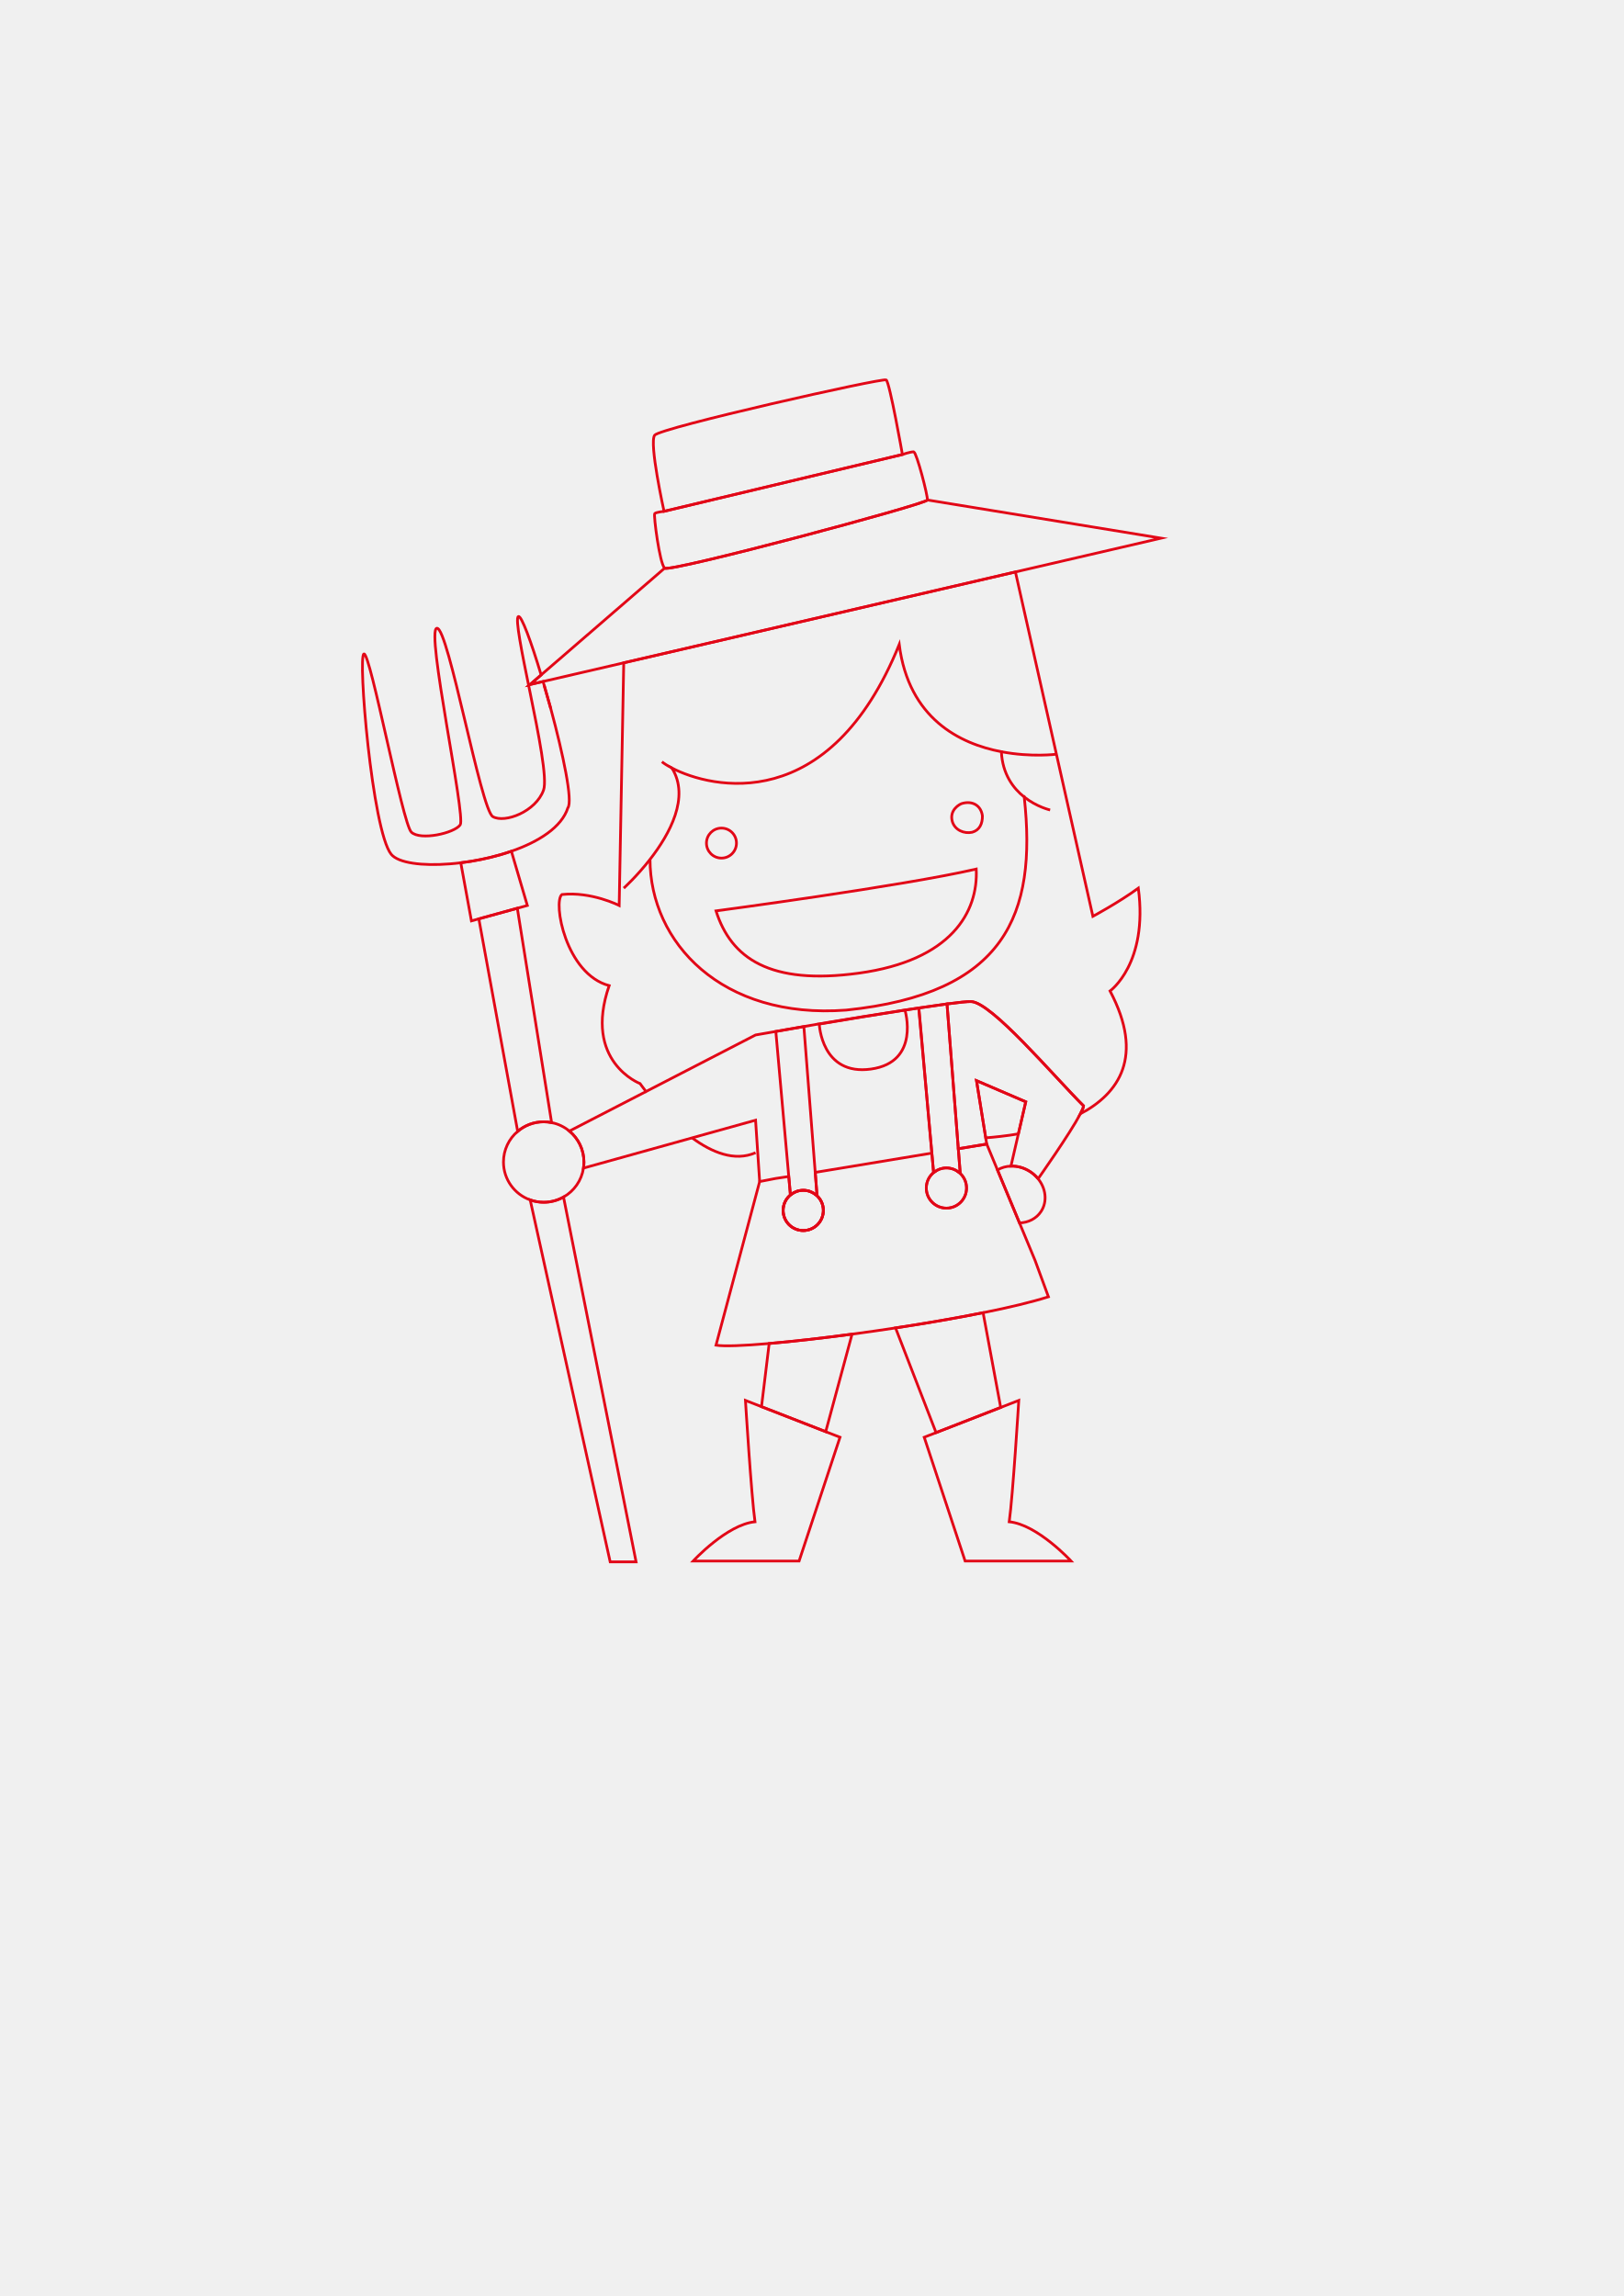
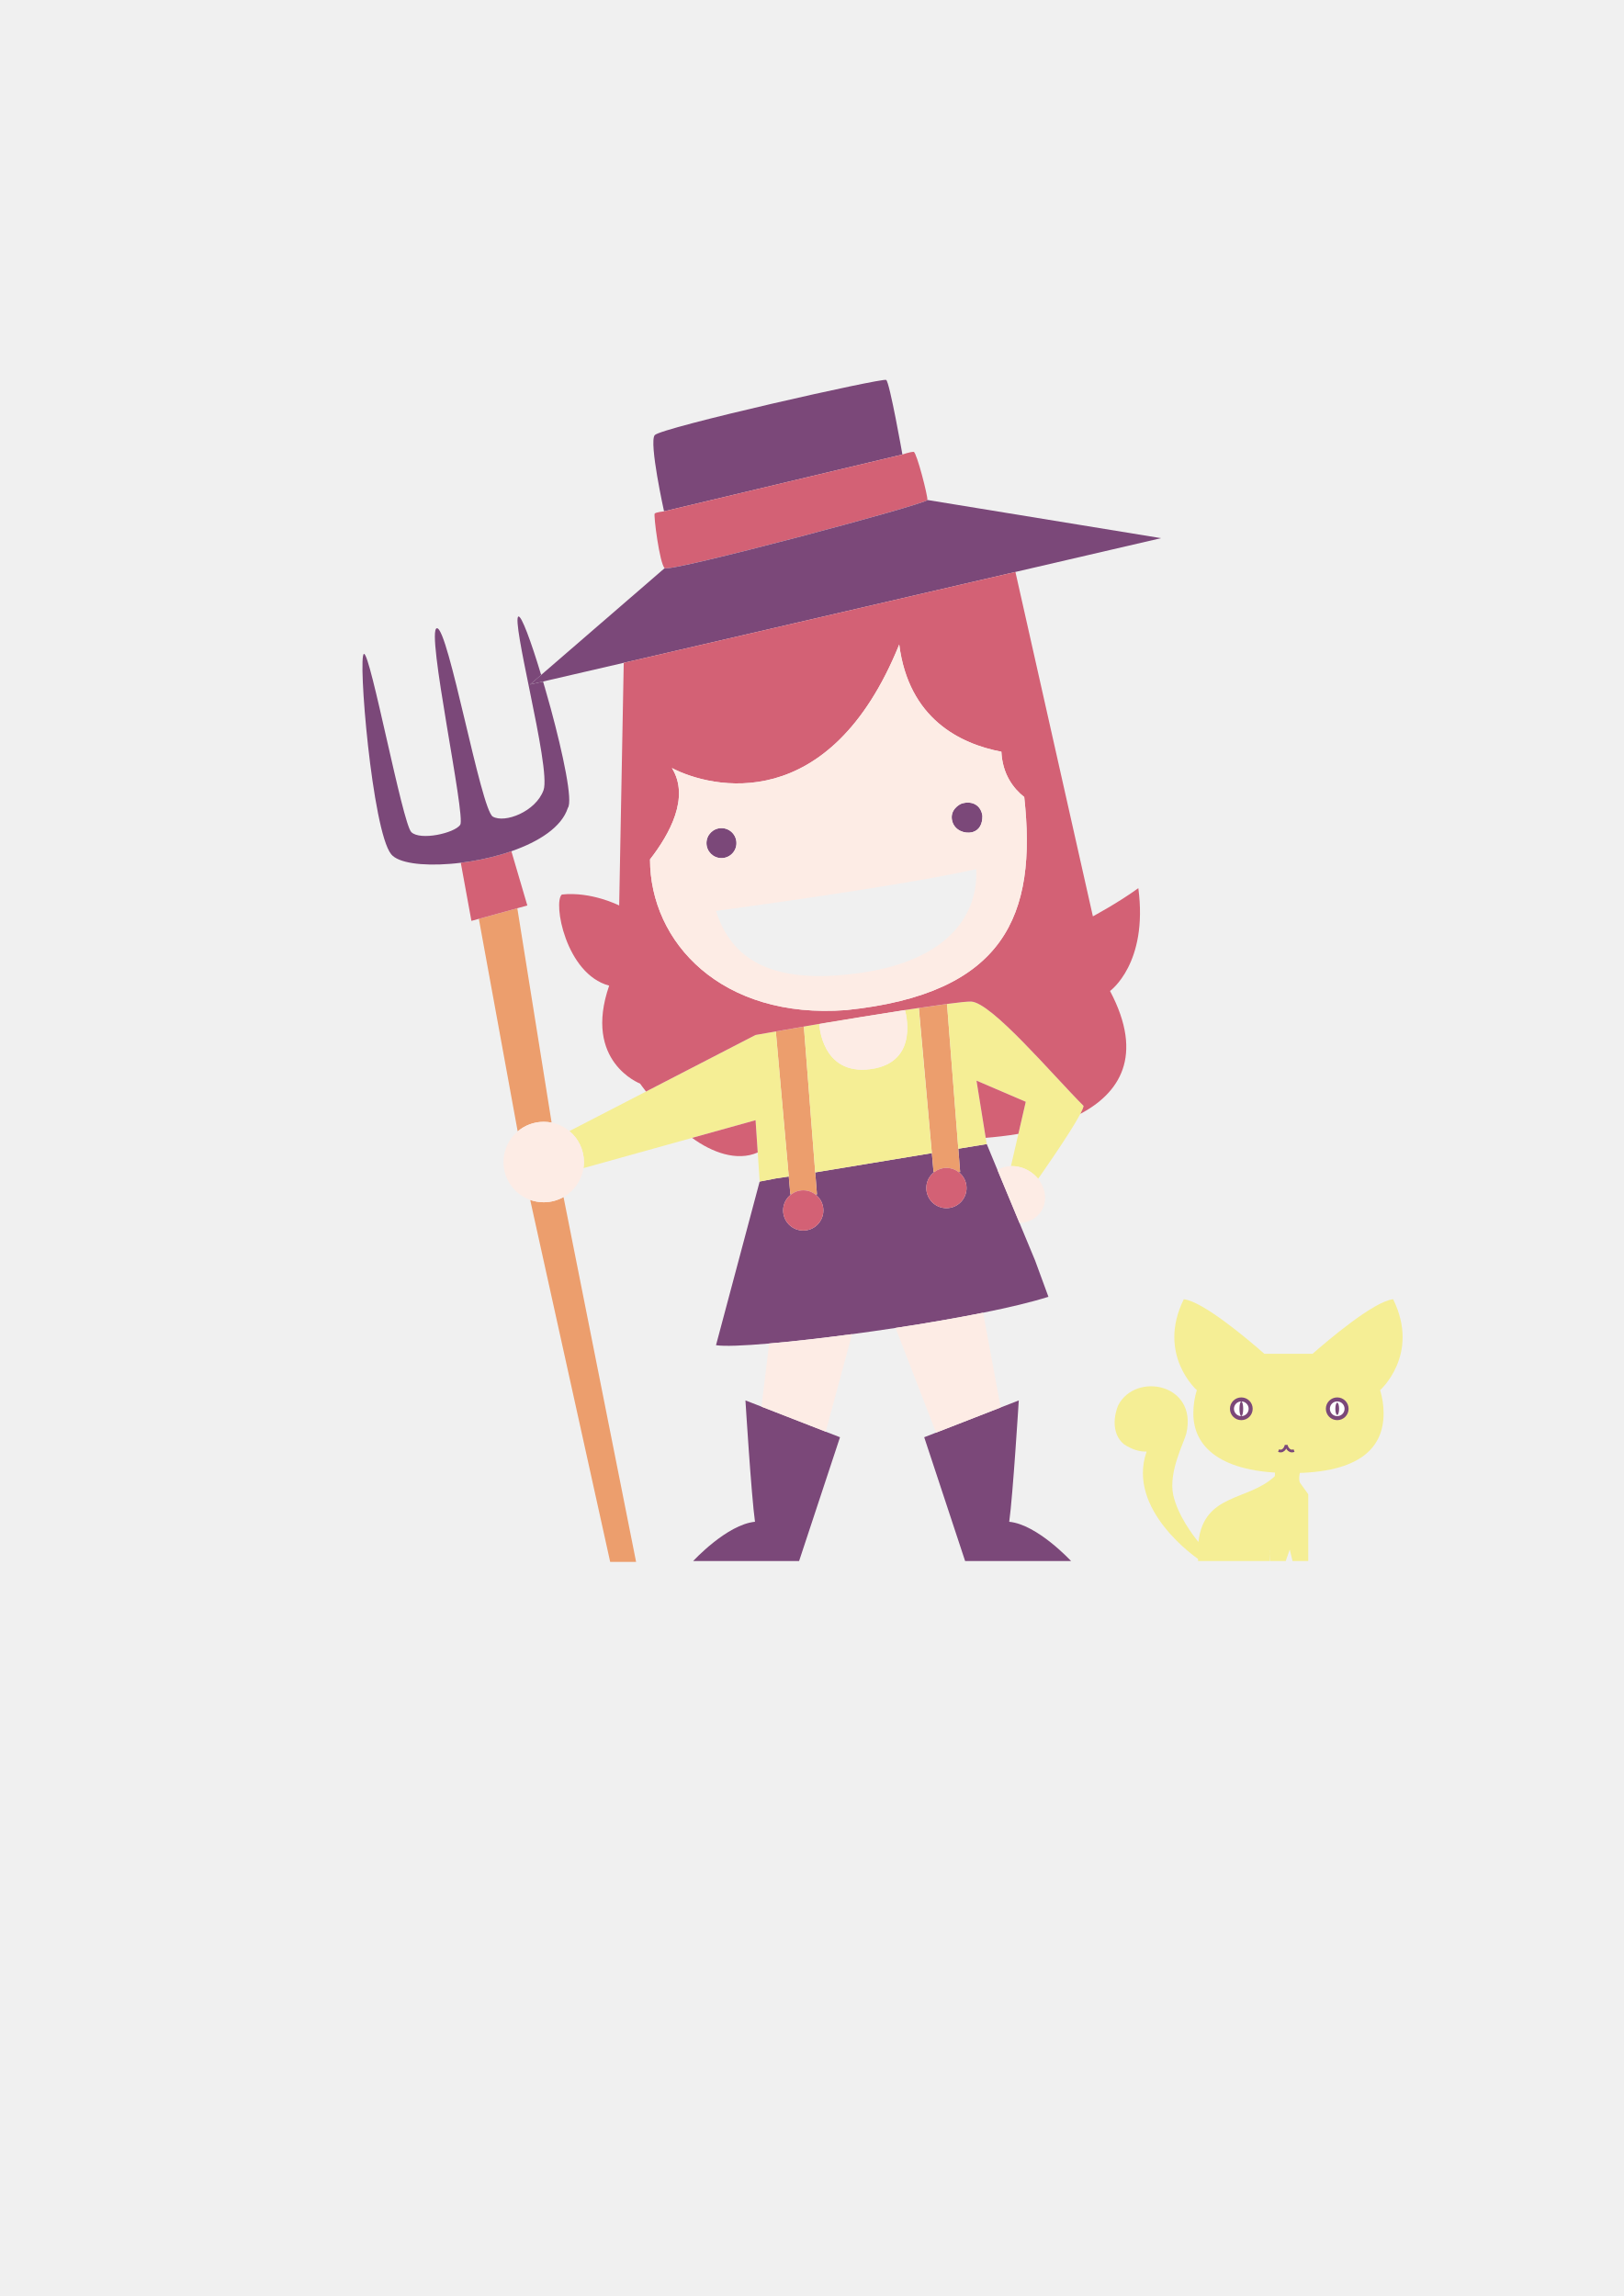
- <svg xmlns="http://www.w3.org/2000/svg" version="1.1" id="Calque_1" x="0px" y="0px" width="595.28px" height="841.89px" viewBox="0 0 595.28 841.89" style="enable-background:new 0 0 595.28 841.89;" xml:space="preserve">
-   <path style="fill:none;stroke:#E20717;stroke-miterlimit:10;" d="M330.84,166.66l-87.39,20.83c0,0-5.58-25.18-3.43-27.92  c2.15-2.74,83.59-21.12,84.87-20.26C326.17,140.17,330.84,166.66,330.84,166.66z" />
-   <path style="fill:none;stroke:#E20717;stroke-miterlimit:10;" d="M340,183.33c-0.17,1.5-94.49,26.66-96.33,25  s-4.13-19.52-3.65-20.02s3.43-0.82,3.43-0.82l87.39-20.83c0,0,2.65-0.95,4.16-0.99C336.12,166.12,340.17,181.83,340,183.33z" />
-   <path style="fill:none;stroke:#E20717;stroke-miterlimit:10;" d="M425.67,197.33l-53.4,12.39l-143.6,33.32l-27.87,6.46l-1.7,0.39  l-3.8,0.88l-0.97,0.23l0.85-0.73l3.21-2.79l1.33-1.15l43.95-38c1.84,1.66,96.16-23.5,96.33-25L425.67,197.33z" />
-   <path style="fill:none;stroke:#E20717;stroke-miterlimit:10;" d="M375.5,292.25c-0.06-0.19-0.11-0.39-0.17-0.58" />
-   <path style="fill:none;stroke:#E20717;stroke-miterlimit:10;" d="M375.5,292.25c4.65,3.68,9.5,4.75,9.5,4.75" />
-   <path style="fill:none;stroke:#E20717;stroke-miterlimit:10;" d="M238.31,315.11c-4.9,6.29-9.64,10.56-9.64,10.56" />
-   <path style="fill:none;stroke:#E20717;stroke-miterlimit:10;" d="M367.12,275.64c11.04,2.11,20.18,0.91,20.18,0.91" />
-   <path style="fill:none;stroke:#E20717;stroke-miterlimit:10;" d="M246.33,281.62c-1.59-0.83-2.83-1.63-3.66-2.29" />
-   <path style="fill:none;stroke:#E20717;stroke-miterlimit:10;" d="M336.82,369.61c-1.62,0.25-3.311,0.5-5.051,0.77  c-10.029,1.56-21.539,3.46-31.409,5.12" />
-   <path style="fill:none;stroke:#E20717;stroke-miterlimit:10;" d="M417.33,325.67C410,331,400.67,336,400.67,336l-13.37-59.45  l-15.03-66.83l-143.6,33.32L227,332.02c0,0-10.17-5.19-21-4.02c-3.33,2.67,1.33,29.16,17.33,33.41  c-9.66,27.92,11.34,35.92,11.34,35.92s0.78,1.12,2.17,2.91L277,379.5c0,0,2.22-0.39,5.92-1.03l1.51-0.26l10.28-1.8l5.29-0.93  c9.97-1.66,21.55-3.55,31.65-5.1c1.779-0.27,3.51-0.53,5.17-0.78v0.01c0.02,0,0.04-0.01,0.06-0.01l0.061-0.01  c3.819-0.58,7.31-1.08,10.25-1.47c4.359-0.58,7.529-0.91,8.81-0.87c7.5,0.25,30,27,41.25,38.25c-0.05,0.59-0.48,1.61-1.17,2.93  c14.07-7.48,23.59-20.98,10.88-45.06C406.96,363.37,421,353.33,417.33,325.67z M310.224,370.379  c-45.724,3.48-71.914-24.879-71.914-55.27c7.18-9.23,14.7-22.78,8.02-33.49c14.45,7.53,57.81,17.76,83.34-45.29  c3.48,27.22,22.26,36.4,37.45,39.31c0.41,8.2,4.32,13.4,8.38,16.61C380.25,335.5,368.5,364.379,310.224,370.379z" />
-   <path style="fill:none;stroke:#E20717;stroke-miterlimit:10;" d="M376.06,404l-2.71,11.76c-3.979,0.71-9.088,1.239-11.968,1.459  L358,396.25L376.06,404z" />
-   <path style="fill:none;stroke:#E20717;stroke-miterlimit:10;" d="M397.25,405.5c-0.05,0.59-0.48,1.61-1.17,2.93  c-0.01,0.01-0.01,0.01-0.01,0.01c-3.74,7.15-15.42,23.71-15.42,23.71L380.39,432c-0.739-0.86-1.609-1.65-2.62-2.32  c-2.239-1.489-4.76-2.17-7.14-2.09l2.72-11.83l2.71-11.76L358,396.25l3.38,20.97l0.37,2.28l-10.42,1.72l-4.14-53.1  c4.359-0.58,7.529-0.91,8.81-0.87C363.5,367.5,386,394.25,397.25,405.5z" />
-   <path style="fill:none;stroke:#E20717;stroke-miterlimit:10;" d="M253.73,417.23c7.25,5.33,15.61,8.8,23.27,5.44" />
-   <path style="fill:none;stroke:#E20717;stroke-miterlimit:10;" d="M236.84,400.24l-28.09,14.5c3.26,2.71,5.33,6.79,5.33,11.35  c0,0.76-0.06,1.5-0.17,2.23l39.82-11.09l23.27-6.48l1.5,22.5" />
-   <line style="fill:none;stroke:#E20717;stroke-miterlimit:10;" x1="336.82" y1="369.61" x2="341.63" y2="422.82" />
-   <path style="fill:none;stroke:#E20717;stroke-miterlimit:10;" d="M300,375.48c-0.05,0-0.1,0.01-0.15,0.02" />
-   <path style="fill:none;stroke:#E20717;stroke-miterlimit:10;" d="M300.36,375.501c0,0,0.761,19.052,18.974,16.499  s12.437-21.621,12.437-21.621" />
-   <path style="fill:none;stroke:#E20717;stroke-miterlimit:10;" d="M354.35,435.62c0,4.08-3.3,7.38-7.369,7.38  c-4.08,0-7.381-3.3-7.381-7.38c0-2.41,1.15-4.54,2.94-5.87c1.24-0.94,2.77-1.5,4.44-1.5c1.67,0,3.21,0.56,4.439,1.5  C353.2,431.09,354.35,433.22,354.35,435.62z" />
-   <path style="fill:none;stroke:#E20717;stroke-miterlimit:10;" d="M352,429.75h-0.58c-1.229-0.94-2.77-1.5-4.439-1.5  c-1.671,0-3.2,0.56-4.44,1.5h-0.29l-0.5-5.63l-0.12-1.3l-4.75-53.22l0.061-0.01c3.819-0.58,7.31-1.08,10.25-1.47l4.14,53.1l0.12,1.5  L352,429.75z" />
-   <path style="fill:none;stroke:#E20717;stroke-miterlimit:10;" d="M301.86,443.83c0,4.08-3.3,7.38-7.37,7.38  c-4.08,0-7.38-3.3-7.38-7.38c0-2.41,1.15-4.54,2.94-5.87c1.24-0.95,2.77-1.5,4.44-1.5c1.67,0,3.21,0.55,4.44,1.5  C300.71,439.29,301.86,441.42,301.86,443.83z" />
-   <path style="fill:none;stroke:#E20717;stroke-miterlimit:10;" d="M299.51,437.96h-0.58c-1.23-0.95-2.77-1.5-4.44-1.5  c-1.67,0-3.2,0.55-4.44,1.5h-0.29l-0.5-5.63l-0.09-0.94l-0.03-0.359l-4.71-52.82l10.28-1.8l4.13,53.02l0.03,0.37l0.01,0.09  l0.08,1.03L299.51,437.96z" />
-   <path style="fill:none;stroke:#E20717;stroke-miterlimit:10;" d="M366.87,516.08l-23.69,9.229l-14.859-38.39  c11.14-1.689,22.25-3.6,32.1-5.58L366.87,516.08z" />
-   <path style="fill:none;stroke:#E20717;stroke-miterlimit:10;" d="M312.38,489.2l-9.66,35.76l-22.8-8.88l-0.74-0.29l2.81-23.16  C290.61,491.89,301.19,490.69,312.38,489.2z" />
-   <path style="fill:none;stroke:#E20717;stroke-miterlimit:10;" d="M392.67,572.4h-38.84l-15-45.4l4.35-1.69l23.69-9.229l6.63-2.58  c0,0-2.17,35.07-3.5,44.5C380.33,559,392.67,572.4,392.67,572.4z" />
-   <path style="fill:none;stroke:#E20717;stroke-miterlimit:10;" d="M307.96,527l-15,45.4h-38.84c0,0,12.34-13.4,22.67-14.4  c-1.33-9.43-3.5-44.5-3.5-44.5l5.89,2.29l0.74,0.29l22.8,8.88l0.891,0.35L307.96,527z" />
-   <path style="fill:none;stroke:#E20717;stroke-miterlimit:10;" d="M384.37,475.5c-6.04,1.93-14.4,3.92-23.95,5.84  c-9.85,1.98-20.96,3.891-32.1,5.58c-5.36,0.82-10.721,1.58-15.94,2.28c-11.189,1.49-21.77,2.689-30.39,3.43  c-9.43,0.82-16.52,1.09-19.49,0.62l16-60l5.89-1.14l4.78-0.721l0.09,0.94l0.5,5.63h0.29c-1.79,1.33-2.94,3.46-2.94,5.87  c0,4.08,3.3,7.38,7.38,7.38c4.07,0,7.37-3.3,7.37-7.38c0-2.41-1.15-4.54-2.93-5.87h0.58l-0.55-7.04l-0.08-1.03l42.75-7.069l0.12,1.3  l0.5,5.63h0.29c-1.79,1.33-2.94,3.46-2.94,5.87c0,4.08,3.301,7.38,7.381,7.38c4.069,0,7.369-3.3,7.369-7.38  c0-2.4-1.149-4.53-2.93-5.87H352l-0.55-7.03l-0.12-1.5l10.42-1.72l0.68,1.63l3.141,7.58l0.12,0.29l8.069,19.41l5.73,13.8  L384.37,475.5z" />
-   <path style="fill:none;stroke:#E20717;stroke-miterlimit:10;" d="M301.86,443.83c0,4.08-3.3,7.38-7.37,7.38  c-4.08,0-7.38-3.3-7.38-7.38c0-2.41,1.15-4.54,2.94-5.87c1.24-0.95,2.77-1.5,4.44-1.5c1.67,0,3.21,0.55,4.44,1.5  C300.71,439.29,301.86,441.42,301.86,443.83z" />
-   <path style="fill:none;stroke:#E20717;stroke-miterlimit:10;" d="M214.08,426.09c0,0.76-0.06,1.5-0.17,2.23  c-0.69,4.55-3.45,8.42-7.31,10.609c-2.15,1.21-4.63,1.91-7.27,1.91c-1.74,0-3.4-0.3-4.95-0.85c-5.71-2.04-9.8-7.49-9.8-13.9  c0-4.5,2.02-8.54,5.21-11.24c2.57-2.19,5.9-3.51,9.54-3.51c0.99,0,1.96,0.1,2.9,0.29c2.45,0.48,4.68,1.58,6.52,3.11  C212.01,417.45,214.08,421.53,214.08,426.09z" />
-   <path style="fill:none;stroke:#E20717;stroke-miterlimit:10;" d="M202.23,411.63c-0.94-0.19-1.91-0.29-2.9-0.29  c-3.64,0-6.97,1.32-9.54,3.51l-14.24-77.93l14.11-3.89L202.23,411.63z" />
-   <path style="fill:none;stroke:#E20717;stroke-miterlimit:10;" d="M233.2,572.7h-9.5l-29.32-132.71c1.55,0.55,3.21,0.85,4.95,0.85  c2.64,0,5.12-0.7,7.27-1.91L233.2,572.7z" />
-   <path style="fill:none;stroke:#E20717;stroke-miterlimit:10;" d="M193.33,332.02l-3.67,1.01l-14.11,3.89l-2.72,0.75l-3.9-21.31  c4.85-0.59,9.91-1.61,14.73-3.01c1.29-0.38,2.57-0.78,3.82-1.22L193.33,332.02z" />
-   <g>
-     <path style="fill:none;stroke:#E20717;stroke-miterlimit:10;" d="M201.93,259.86l-2.32-8.17l0.03-0.01   C200.42,254.35,201.19,257.1,201.93,259.86z" />
-     <path style="fill:none;stroke:#E20717;stroke-miterlimit:10;" d="M208.18,296.24c-2.26,7.07-10.64,12.4-20.7,15.89   c-1.25,0.44-2.53,0.84-3.82,1.22c-4.82,1.4-9.88,2.42-14.73,3.01c-1.33,0.17-2.65,0.3-3.94,0.4c-10.26,0.82-18.98-0.32-21.57-3.52   c-6.99-8.62-12.34-73.07-9.98-73.47c2.35-0.4,14.11,62.13,17.35,65.34c3.24,3.21,15.8,0.42,17.93-2.66   c2.13-3.09-12.73-71.76-8.54-72.09c4.19-0.32,16.1,66.56,20.5,69.08c4.4,2.51,15.76-1.83,18.59-9.72c1.46-4.06-1.8-20.48-4.9-35.62   c-0.09-0.46-0.19-0.92-0.28-1.38c-2.68-13.09-5.32-26.1-4.04-26.65c1.11-0.47,4.65,9.14,8.34,21.41l-3.21,2.79l-0.85,0.73   l0.97-0.23l3.8-0.88l0.51,1.8l2.32,8.17C206.46,276.6,210.08,293.78,208.18,296.24z" />
+ <svg xmlns="http://www.w3.org/2000/svg" version="1.1" x="0px" y="0px" width="595.28px" height="841.89px" viewBox="0 0 595.28 841.89" style="enable-background:new 0 0 595.28 841.89;" xml:space="preserve">
+   <g id="Calque_2" style="display:none;">
+     <path style="display:inline;fill:none;stroke:#E20613;stroke-miterlimit:10;" d="M330.84,166.66l-87.39,20.83   c0,0-5.58-25.18-3.43-27.92c2.15-2.74,83.59-21.12,84.87-20.26C326.17,140.17,330.84,166.66,330.84,166.66z" />
+     <path style="display:inline;fill:none;stroke:#E20613;stroke-miterlimit:10;" d="M340,183.33c-0.17,1.5-94.49,26.66-96.33,25   s-4.13-19.52-3.65-20.02s3.43-0.82,3.43-0.82l87.39-20.83c0,0,2.65-0.95,4.16-0.99C336.12,166.12,340.17,181.83,340,183.33z" />
+     <path style="display:inline;fill:none;stroke:#E20613;stroke-miterlimit:10;" d="M425.67,197.33l-53.4,12.39l-143.6,33.32   l-27.87,6.46l-1.7,0.39l-3.8,0.88l-0.97,0.23l0.85-0.73l3.21-2.79l1.33-1.15l43.95-38c1.84,1.66,96.16-23.5,96.33-25L425.67,197.33   z" />
+     <path style="display:inline;fill:none;stroke:#E20613;stroke-miterlimit:10;" d="M375.5,292.25c-0.06-0.19-0.11-0.39-0.17-0.58" />
+     <path style="display:inline;fill:none;stroke:#E20613;stroke-miterlimit:10;" d="M375.5,292.25c4.65,3.68,9.5,4.75,9.5,4.75" />
+     <path style="display:inline;fill:none;stroke:#E20613;stroke-miterlimit:10;" d="M238.31,315.11c-4.9,6.29-9.64,10.56-9.64,10.56" />
+     <path style="display:inline;fill:none;stroke:#E20613;stroke-miterlimit:10;" d="M367.12,275.64c11.04,2.11,20.18,0.91,20.18,0.91" />
+     <path style="display:inline;fill:none;stroke:#E20613;stroke-miterlimit:10;" d="M246.33,281.62c-1.59-0.83-2.83-1.63-3.66-2.29" />
+     <path style="display:inline;fill:none;stroke:#E20613;stroke-miterlimit:10;" d="M336.82,369.61c-1.62,0.25-3.311,0.5-5.051,0.77   c-10.029,1.56-21.539,3.46-31.409,5.12" />
+     <path style="display:inline;fill:none;stroke:#E20613;stroke-miterlimit:10;" d="M417.33,325.67C410,331,400.67,336,400.67,336   l-13.37-59.45l-15.03-66.83l-143.6,33.32L227,332.02c0,0-10.17-5.19-21-4.02c-3.33,2.67,1.33,29.16,17.33,33.41   c-9.66,27.92,11.34,35.92,11.34,35.92s0.78,1.12,2.17,2.91L277,379.5c0,0,2.22-0.39,5.92-1.03l1.51-0.26l10.28-1.8l5.29-0.93   c9.97-1.66,21.55-3.55,31.65-5.1c1.779-0.27,3.51-0.53,5.17-0.78v0.01c0.02,0,0.04-0.01,0.06-0.01l0.061-0.01   c3.819-0.58,7.31-1.08,10.25-1.47c4.359-0.58,7.529-0.91,8.81-0.87c7.5,0.25,30,27,41.25,38.25c-0.05,0.59-0.48,1.61-1.17,2.93   c14.07-7.48,23.59-20.98,10.88-45.06C406.96,363.37,421,353.33,417.33,325.67z M310.224,370.379   c-45.724,3.48-71.914-24.879-71.914-55.27c7.18-9.23,14.7-22.78,8.02-33.49c14.45,7.53,57.81,17.76,83.34-45.29   c3.48,27.22,22.26,36.4,37.45,39.31c0.41,8.2,4.32,13.4,8.38,16.61C380.25,335.5,368.5,364.379,310.224,370.379z" />
+     <path style="display:inline;fill:none;stroke:#E20613;stroke-miterlimit:10;" d="M376.06,404l-2.71,11.76   c-3.979,0.71-9.088,1.239-11.968,1.459L358,396.25L376.06,404z" />
+     <path style="display:inline;fill:none;stroke:#E20613;stroke-miterlimit:10;" d="M397.25,405.5c-0.05,0.59-0.48,1.61-1.17,2.93   c-0.01,0.01-0.01,0.01-0.01,0.01c-3.74,7.15-15.42,23.71-15.42,23.71L380.39,432c-0.739-0.86-1.609-1.65-2.62-2.32   c-2.239-1.489-4.76-2.17-7.14-2.09l2.72-11.83l2.71-11.76L358,396.25l3.38,20.97l0.37,2.28l-10.42,1.72l-4.14-53.1   c4.359-0.58,7.529-0.91,8.81-0.87C363.5,367.5,386,394.25,397.25,405.5z" />
+     <path style="display:inline;fill:none;stroke:#E20613;stroke-miterlimit:10;" d="M253.73,417.23c7.25,5.33,15.61,8.8,23.27,5.44" />
+     <path style="display:inline;fill:none;stroke:#E20613;stroke-miterlimit:10;" d="M236.84,400.24l-28.09,14.5   c3.26,2.71,5.33,6.79,5.33,11.35c0,0.76-0.06,1.5-0.17,2.23l39.82-11.09l23.27-6.48l1.5,22.5" />
+     <line style="display:inline;fill:none;stroke:#E20613;stroke-miterlimit:10;" x1="336.82" y1="369.61" x2="341.63" y2="422.82" />
+     <path style="display:inline;fill:none;stroke:#E20613;stroke-miterlimit:10;" d="M300,375.48c-0.05,0-0.1,0.01-0.15,0.02" />
+     <path style="display:inline;fill:none;stroke:#E20613;stroke-miterlimit:10;" d="M300.36,375.501c0,0,0.761,19.052,18.974,16.499   s12.437-21.621,12.437-21.621" />
+     <path style="display:inline;fill:none;stroke:#E20613;stroke-miterlimit:10;" d="M354.35,435.62c0,4.08-3.3,7.38-7.369,7.38   c-4.08,0-7.381-3.3-7.381-7.38c0-2.41,1.15-4.54,2.94-5.87c1.24-0.94,2.77-1.5,4.44-1.5c1.67,0,3.21,0.56,4.439,1.5   C353.2,431.09,354.35,433.22,354.35,435.62z" />
+     <path style="display:inline;fill:none;stroke:#E20613;stroke-miterlimit:10;" d="M352,429.75h-0.58c-1.229-0.94-2.77-1.5-4.439-1.5   c-1.671,0-3.2,0.56-4.44,1.5h-0.29l-0.5-5.63l-0.12-1.3l-4.75-53.22l0.061-0.01c3.819-0.58,7.31-1.08,10.25-1.47l4.14,53.1   l0.12,1.5L352,429.75z" />
+     <path style="display:inline;fill:none;stroke:#E20613;stroke-miterlimit:10;" d="M301.86,443.83c0,4.08-3.3,7.38-7.37,7.38   c-4.08,0-7.38-3.3-7.38-7.38c0-2.41,1.15-4.54,2.94-5.87c1.24-0.95,2.77-1.5,4.44-1.5c1.67,0,3.21,0.55,4.44,1.5   C300.71,439.29,301.86,441.42,301.86,443.83z" />
+     <path style="display:inline;fill:none;stroke:#E20613;stroke-miterlimit:10;" d="M299.51,437.96h-0.58   c-1.23-0.95-2.77-1.5-4.44-1.5c-1.67,0-3.2,0.55-4.44,1.5h-0.29l-0.5-5.63l-0.09-0.94l-0.03-0.359l-4.71-52.82l10.28-1.8   l4.13,53.02l0.03,0.37l0.01,0.09l0.08,1.03L299.51,437.96z" />
+     <path style="display:inline;fill:none;stroke:#E20613;stroke-miterlimit:10;" d="M366.87,516.08l-23.69,9.229l-14.859-38.39   c11.14-1.689,22.25-3.6,32.1-5.58L366.87,516.08z" />
+     <path style="display:inline;fill:none;stroke:#E20613;stroke-miterlimit:10;" d="M312.38,489.2l-9.66,35.76l-22.8-8.88l-0.74-0.29   l2.81-23.16C290.61,491.89,301.19,490.69,312.38,489.2z" />
+     <path style="display:inline;fill:none;stroke:#E20613;stroke-miterlimit:10;" d="M392.67,572.4h-38.84l-15-45.4l4.35-1.69   l23.69-9.229l6.63-2.58c0,0-2.17,35.07-3.5,44.5C380.33,559,392.67,572.4,392.67,572.4z" />
+     <path style="display:inline;fill:none;stroke:#E20613;stroke-miterlimit:10;" d="M307.96,527l-15,45.4h-38.84   c0,0,12.34-13.4,22.67-14.4c-1.33-9.43-3.5-44.5-3.5-44.5l5.89,2.29l0.74,0.29l22.8,8.88l0.891,0.35L307.96,527z" />
+     <path style="display:inline;fill:none;stroke:#E20613;stroke-miterlimit:10;" d="M384.37,475.5c-6.04,1.93-14.4,3.92-23.95,5.84   c-9.85,1.98-20.96,3.891-32.1,5.58c-5.36,0.82-10.721,1.58-15.94,2.28c-11.189,1.49-21.77,2.689-30.39,3.43   c-9.43,0.82-16.52,1.09-19.49,0.62l16-60l5.89-1.14l4.78-0.721l0.09,0.94l0.5,5.63h0.29c-1.79,1.33-2.94,3.46-2.94,5.87   c0,4.08,3.3,7.38,7.38,7.38c4.07,0,7.37-3.3,7.37-7.38c0-2.41-1.15-4.54-2.93-5.87h0.58l-0.55-7.04l-0.08-1.03l42.75-7.069   l0.12,1.3l0.5,5.63h0.29c-1.79,1.33-2.94,3.46-2.94,5.87c0,4.08,3.301,7.38,7.381,7.38c4.069,0,7.369-3.3,7.369-7.38   c0-2.4-1.149-4.53-2.93-5.87H352l-0.55-7.03l-0.12-1.5l10.42-1.72l0.68,1.63l3.141,7.58l0.12,0.29l8.069,19.41l5.73,13.8   L384.37,475.5z" />
+     <path style="display:inline;fill:none;stroke:#E20613;stroke-miterlimit:10;" d="M301.86,443.83c0,4.08-3.3,7.38-7.37,7.38   c-4.08,0-7.38-3.3-7.38-7.38c0-2.41,1.15-4.54,2.94-5.87c1.24-0.95,2.77-1.5,4.44-1.5c1.67,0,3.21,0.55,4.44,1.5   C300.71,439.29,301.86,441.42,301.86,443.83z" />
+     <path style="display:inline;fill:none;stroke:#E20613;stroke-miterlimit:10;" d="M214.08,426.09c0,0.76-0.06,1.5-0.17,2.23   c-0.69,4.55-3.45,8.42-7.31,10.609c-2.15,1.21-4.63,1.91-7.27,1.91c-1.74,0-3.4-0.3-4.95-0.85c-5.71-2.04-9.8-7.49-9.8-13.9   c0-4.5,2.02-8.54,5.21-11.24c2.57-2.19,5.9-3.51,9.54-3.51c0.99,0,1.96,0.1,2.9,0.29c2.45,0.48,4.68,1.58,6.52,3.11   C212.01,417.45,214.08,421.53,214.08,426.09z" />
+     <path style="display:inline;fill:none;stroke:#E20613;stroke-miterlimit:10;" d="M202.23,411.63c-0.94-0.19-1.91-0.29-2.9-0.29   c-3.64,0-6.97,1.32-9.54,3.51l-14.24-77.93l14.11-3.89L202.23,411.63z" />
+     <path style="display:inline;fill:none;stroke:#E20613;stroke-miterlimit:10;" d="M233.2,572.7h-9.5l-29.32-132.71   c1.55,0.55,3.21,0.85,4.95,0.85c2.64,0,5.12-0.7,7.27-1.91L233.2,572.7z" />
+     <path style="display:inline;fill:none;stroke:#E20613;stroke-miterlimit:10;" d="M193.33,332.02l-3.67,1.01l-14.11,3.89l-2.72,0.75   l-3.9-21.31c4.85-0.59,9.91-1.61,14.73-3.01c1.29-0.38,2.57-0.78,3.82-1.22L193.33,332.02z" />
+     <g style="display:inline;">
+       <path style="fill:none;stroke:#E20613;stroke-miterlimit:10;" d="M201.93,259.86l-2.32-8.17l0.03-0.01    C200.42,254.35,201.19,257.1,201.93,259.86z" />
+       <path style="fill:none;stroke:#E20613;stroke-miterlimit:10;" d="M208.18,296.24c-2.26,7.07-10.64,12.4-20.7,15.89    c-1.25,0.44-2.53,0.84-3.82,1.22c-4.82,1.4-9.88,2.42-14.73,3.01c-1.33,0.17-2.65,0.3-3.94,0.4c-10.26,0.82-18.98-0.32-21.57-3.52    c-6.99-8.62-12.34-73.07-9.98-73.47c2.35-0.4,14.11,62.13,17.35,65.34c3.24,3.21,15.8,0.42,17.93-2.66    c2.13-3.09-12.73-71.76-8.54-72.09c4.19-0.32,16.1,66.56,20.5,69.08c4.4,2.51,15.76-1.83,18.59-9.72    c1.46-4.06-1.8-20.48-4.9-35.62c-0.09-0.46-0.19-0.92-0.28-1.38c-2.68-13.09-5.32-26.1-4.04-26.65c1.11-0.47,4.65,9.14,8.34,21.41    l-3.21,2.79l-0.85,0.73l0.97-0.23l3.8-0.88l0.51,1.8l2.32,8.17C206.46,276.6,210.08,293.78,208.18,296.24z" />
+     </g>
+     <circle style="display:inline;fill:none;stroke:#E20613;stroke-miterlimit:10;" cx="264.5" cy="309.146" r="5.5" />
+     <path style="display:inline;fill:none;stroke:#E20613;stroke-miterlimit:10;" d="M262.5,334c0,0,67.833-9,95.406-15.333   c0.761,15.667-9.055,33.5-43.072,38.167C282.187,361.312,268,351.312,262.5,334z" />
+     <path style="display:inline;fill:none;stroke:#E20613;stroke-miterlimit:10;" d="M381.63,444.28c-1.75,2.62-4.7,4.05-7.87,4.13   L365.69,429c1.46-0.88,3.159-1.36,4.939-1.41c2.38-0.08,4.9,0.601,7.14,2.09c1.011,0.67,1.881,1.46,2.62,2.32   C383.46,435.6,384.11,440.57,381.63,444.28z" />
+     <path style="display:inline;fill:none;stroke:#E20613;stroke-miterlimit:10;" d="M352.667,294.625c3.833-1.125,7,0.709,7.5,4.542   c0.036,2.789-0.959,5.208-3.75,6c-2.874,0.625-6.333-0.708-7.291-3.958C347.96,296.979,351.81,294.872,352.667,294.625z" />
  </g>
-   <circle style="fill:none;stroke:#E20717;stroke-miterlimit:10;" cx="264.5" cy="309.146" r="5.5" />
-   <path style="fill:none;stroke:#E20717;stroke-miterlimit:10;" d="M262.5,334c0,0,67.833-9,95.406-15.333  c0.761,15.667-9.055,33.5-43.072,38.167C282.187,361.312,268,351.312,262.5,334z" />
-   <path style="fill:none;stroke:#E20717;stroke-miterlimit:10;" d="M381.63,444.28c-1.75,2.62-4.7,4.05-7.87,4.13L365.69,429  c1.46-0.88,3.159-1.36,4.939-1.41c2.38-0.08,4.9,0.601,7.14,2.09c1.011,0.67,1.881,1.46,2.62,2.32  C383.46,435.6,384.11,440.57,381.63,444.28z" />
-   <path style="fill:none;stroke:#E20717;stroke-miterlimit:10;" d="M352.667,294.625c3.833-1.125,7,0.709,7.5,4.542  c0.036,2.789-0.959,5.208-3.75,6c-2.874,0.625-6.333-0.708-7.291-3.958C347.96,296.979,351.81,294.872,352.667,294.625z" />
+   <g id="tracé" style="display:none;">
+     <path style="display:inline;fill:none;stroke:#E20613;stroke-miterlimit:10;" d="M375.5,292.25c4.65,3.68,9.5,4.75,9.5,4.75" />
+     <path style="display:inline;fill:none;stroke:#E20613;stroke-miterlimit:10;" d="M238.31,315.11c-4.9,6.29-9.64,10.56-9.64,10.56" />
+     <path style="display:inline;fill:none;stroke:#E20613;stroke-miterlimit:10;" d="M367.12,275.64c11.04,2.11,20.18,0.91,20.18,0.91" />
+     <path style="display:inline;fill:none;stroke:#E20613;stroke-miterlimit:10;" d="M246.33,281.62c-1.59-0.83-2.83-1.63-3.66-2.29" />
+     <path style="display:inline;fill:none;stroke:#E20613;stroke-miterlimit:10;" d="M336.82,369.61c-1.62,0.25-3.311,0.5-5.051,0.77" />
+     <path style="display:inline;fill:none;stroke:#E20613;stroke-miterlimit:10;" d="M300,375.48c-0.05,0-0.1,0.01-0.15,0.02" />
+   </g>
+   <g id="formes">
+     <path style="fill:#7B4879;" d="M384.37,475.5c-6.04,1.93-14.4,3.92-23.95,5.84c-9.85,1.98-20.96,3.891-32.1,5.58   c-5.36,0.82-10.721,1.58-15.94,2.28c-11.189,1.49-21.77,2.689-30.39,3.43c-9.43,0.82-16.52,1.09-19.49,0.62l16-60l5.89-1.14   l4.78-0.721l0.09,0.94l0.5,5.63h0.29c-1.79,1.33-2.94,3.46-2.94,5.87c0,4.08,3.3,7.38,7.38,7.38c4.07,0,7.37-3.3,7.37-7.38   c0-2.41-1.15-4.54-2.93-5.87h0.58l-0.55-7.04l-0.08-1.03l42.75-7.069l0.12,1.3l0.5,5.63h0.29c-1.79,1.33-2.94,3.46-2.94,5.87   c0,4.08,3.301,7.38,7.381,7.38c4.069,0,7.369-3.3,7.369-7.38c0-2.4-1.149-4.53-2.93-5.87H352l-0.55-7.03l-0.12-1.5l10.42-1.72   l0.68,1.63l3.141,7.58l0.12,0.29l8.069,19.41l5.73,13.8L384.37,475.5z" />
+     <g>
+       <path style="fill:#7B4879;" d="M392.67,572.4h-38.84l-15-45.4l4.35-1.69l23.69-9.229l6.63-2.58c0,0-2.17,35.07-3.5,44.5    C380.33,559,392.67,572.4,392.67,572.4z" />
+       <path style="fill:#7B4879;" d="M307.96,527l-15,45.4h-38.84c0,0,12.34-13.4,22.67-14.4c-1.33-9.43-3.5-44.5-3.5-44.5l5.89,2.29    l0.74,0.29l22.8,8.88l0.891,0.35L307.96,527z" />
+     </g>
+     <g>
+       <path style="fill:#EC9E6D;" d="M352,429.75h-0.58c-1.229-0.94-2.77-1.5-4.439-1.5c-1.671,0-3.2,0.56-4.44,1.5h-0.29l-0.5-5.63    l-0.12-1.3l-4.75-53.22l0.061-0.01c3.819-0.58,7.31-1.08,10.25-1.47l4.14,53.1l0.12,1.5L352,429.75z" />
+       <path style="fill:#EC9E6D;" d="M299.51,437.96h-0.58c-1.23-0.95-2.77-1.5-4.44-1.5c-1.67,0-3.2,0.55-4.44,1.5h-0.29l-0.5-5.63    l-0.09-0.94l-0.03-0.359l-4.71-52.82l10.28-1.8l4.13,53.02l0.03,0.37l0.01,0.09l0.08,1.03L299.51,437.96z" />
+       <path style="fill:#D36175;" d="M354.35,435.62c0,4.08-3.3,7.38-7.369,7.38c-4.08,0-7.381-3.3-7.381-7.38    c0-2.41,1.15-4.54,2.94-5.87c1.24-0.94,2.77-1.5,4.44-1.5c1.67,0,3.21,0.56,4.439,1.5C353.2,431.09,354.35,433.22,354.35,435.62z" />
+       <path style="fill:#D36175;" d="M301.86,443.83c0,4.08-3.3,7.38-7.37,7.38c-4.08,0-7.38-3.3-7.38-7.38c0-2.41,1.15-4.54,2.94-5.87    c1.24-0.95,2.77-1.5,4.44-1.5c1.67,0,3.21,0.55,4.44,1.5C300.71,439.29,301.86,441.42,301.86,443.83z" />
+     </g>
+     <g>
+       <path style="fill:#F5EE95;" d="M397.25,405.5c-0.05,0.59-0.48,1.61-1.17,2.93c-0.01,0.01-0.01,0.01-0.01,0.01    c-3.74,7.15-15.42,23.71-15.42,23.71L380.39,432c-0.739-0.86-1.609-1.65-2.62-2.32c-2.239-1.489-4.76-2.17-7.14-2.09l2.72-11.83    l2.71-11.76L358,396.25l3.38,20.97l0.37,2.28l-10.42,1.72l-4.14-53.1c4.359-0.58,7.529-0.91,8.81-0.87    C363.5,367.5,386,394.25,397.25,405.5z" />
+       <path style="fill:#F5EE95;" d="M289.17,431.39l-4.78,0.721l-5.89,1.14l-0.71-10.66L277,410.75l-23.27,6.48l-39.82,11.09    c0.11-0.73,0.17-1.471,0.17-2.23c0-4.56-2.07-8.64-5.33-11.35l28.09-14.5L277,379.5c0,0,2.22-0.39,5.92-1.03l1.51-0.26l4.71,52.82    L289.17,431.39z" />
+       <path style="fill:#F5EE95;" d="M336.82,369.61v-0.01c-1.66,0.25-3.391,0.51-5.17,0.78c-10.101,1.55-21.681,3.44-31.65,5.1    l-5.29,0.93l4.13,53.02l0.03,0.37l0.01,0.09l42.75-7.069L336.82,369.61z M319.33,392c-18.21,2.55-18.97-16.5-18.97-16.5    c9.87-1.66,21.38-3.56,31.409-5.12C331.77,370.38,337.55,389.45,319.33,392z" />
+     </g>
+     <g>
+       <path style="fill:#7B4879;" d="M330.84,166.66l-87.39,20.83c0,0-5.58-25.18-3.43-27.92c2.15-2.74,83.59-21.12,84.87-20.26    C326.17,140.17,330.84,166.66,330.84,166.66z" />
+       <path style="fill:#D36175;" d="M340,183.33c-0.17,1.5-94.49,26.66-96.33,25s-4.13-19.52-3.65-20.02s3.43-0.82,3.43-0.82    l87.39-20.83c0,0,2.65-0.95,4.16-0.99C336.12,166.12,340.17,181.83,340,183.33z" />
+       <path style="fill:#7B4879;" d="M425.67,197.33l-53.4,12.39l-143.6,33.32l-27.87,6.46l-1.7,0.39l-3.8,0.88l-0.97,0.23l0.85-0.73    l3.21-2.79l1.33-1.15l43.95-38c1.84,1.66,96.16-23.5,96.33-25L425.67,197.33z" />
+     </g>
+     <g>
+       <path style="fill:#EC9E6D;" d="M202.23,411.63c-0.94-0.19-1.91-0.29-2.9-0.29c-3.64,0-6.97,1.32-9.54,3.51l-14.24-77.93    l14.11-3.89L202.23,411.63z" />
+       <path style="fill:#EC9E6D;" d="M233.2,572.7h-9.5l-29.32-132.71c1.55,0.55,3.21,0.85,4.95,0.85c2.64,0,5.12-0.7,7.27-1.91    L233.2,572.7z" />
+       <path style="fill:#D36175;" d="M193.33,332.02l-3.67,1.01l-14.11,3.89l-2.72,0.75l-3.9-21.31c4.85-0.59,9.91-1.61,14.73-3.01    c1.29-0.38,2.57-0.78,3.82-1.22L193.33,332.02z" />
+       <g>
+         <path style="fill:#7B4879;" d="M201.93,259.86l-2.32-8.17l0.03-0.01C200.42,254.35,201.19,257.1,201.93,259.86z" />
+         <path style="fill:#7B4879;" d="M208.18,296.24c-2.26,7.07-10.64,12.4-20.7,15.89c-1.25,0.44-2.53,0.84-3.82,1.22     c-4.82,1.4-9.88,2.42-14.73,3.01c-1.33,0.17-2.65,0.3-3.94,0.4c-10.26,0.82-18.98-0.32-21.57-3.52     c-6.99-8.62-12.34-73.07-9.98-73.47c2.35-0.4,14.11,62.13,17.35,65.34c3.24,3.21,15.8,0.42,17.93-2.66     c2.13-3.09-12.73-71.76-8.54-72.09c4.19-0.32,16.1,66.56,20.5,69.08c4.4,2.51,15.76-1.83,18.59-9.72     c1.46-4.06-1.8-20.48-4.9-35.62c-0.09-0.46-0.19-0.92-0.28-1.38c-2.68-13.09-5.32-26.1-4.04-26.65     c1.11-0.47,4.65,9.14,8.34,21.41l-3.21,2.79l-0.85,0.73l0.97-0.23l3.8-0.88l0.51,1.8l2.32,8.17     C206.46,276.6,210.08,293.78,208.18,296.24z" />
+       </g>
+     </g>
+     <g>
+       <path style="fill:#7B4879;" d="M270,309.15c0,3.03-2.46,5.5-5.5,5.5s-5.5-2.47-5.5-5.5c0-3.04,2.46-5.5,5.5-5.5    S270,306.11,270,309.15z" />
+       <path style="fill:#7B4879;" d="M360.17,299.17c0.03,2.79-0.96,5.21-3.75,6c-2.88,0.62-6.34-0.71-7.29-3.96    c-1.17-4.23,2.68-6.34,3.54-6.59C356.5,293.5,359.67,295.33,360.17,299.17z" />
+       <path style="fill:none;" d="M314.83,356.83c-32.64,4.48-46.83-5.52-52.33-22.83c0,0,67.83-9,95.41-15.33    C358.67,334.33,348.85,352.17,314.83,356.83z" />
+     </g>
+     <g>
+       <path style="fill:#D36175;" d="M417.33,325.67C410,331,400.67,336,400.67,336l-13.37-59.45l-15.03-66.83l-143.6,33.32L227,332.02    c0,0-10.17-5.19-21-4.02c-3.33,2.67,1.33,29.16,17.33,33.41c-9.66,27.92,11.34,35.92,11.34,35.92s0.78,1.12,2.17,2.91L277,379.5    c0,0,2.22-0.39,5.92-1.03l1.51-0.26l10.28-1.8l5.29-0.93c9.97-1.66,21.55-3.55,31.65-5.1c1.779-0.27,3.51-0.53,5.17-0.78v0.01    c0.02,0,0.04-0.01,0.06-0.01l0.061-0.01c3.819-0.58,7.31-1.08,10.25-1.47c4.359-0.58,7.529-0.91,8.81-0.87    c7.5,0.25,30,27,41.25,38.25c-0.05,0.59-0.48,1.61-1.17,2.93c14.07-7.48,23.59-20.98,10.88-45.06    C406.96,363.37,421,353.33,417.33,325.67z M310.22,370.38c-45.72,3.48-71.91-24.88-71.91-55.27c7.18-9.23,14.7-22.78,8.02-33.49    c14.45,7.53,57.81,17.76,83.34-45.29c3.48,27.22,22.26,36.4,37.45,39.31c0.41,8.2,4.32,13.4,8.38,16.61    C380.25,335.5,368.5,364.38,310.22,370.38z" />
+       <path style="fill:#D36175;" d="M376.06,404l-2.71,11.76c-3.979,0.71-9.09,1.24-11.97,1.46L358,396.25L376.06,404z" />
+       <path style="fill:#D36175;" d="M277.79,422.59c-7.66,3.36-16.81-0.03-24.06-5.36l23.27-6.48L277.79,422.59z" />
+     </g>
+     <g>
+       <path style="fill:#FDECE5;" d="M375.5,292.25c-4.06-3.21-7.97-8.41-8.38-16.61c-15.19-2.91-33.97-12.09-37.45-39.31    c-25.53,63.05-68.89,52.82-83.34,45.29c6.68,10.71-0.84,24.26-8.02,33.49c0,30.39,26.19,58.75,71.91,55.27    C368.5,364.38,380.25,335.5,375.5,292.25z M259,309.15c0-3.04,2.46-5.5,5.5-5.5s5.5,2.46,5.5,5.5c0,3.03-2.46,5.5-5.5,5.5    S259,312.18,259,309.15z M314.83,356.83c-32.64,4.48-46.83-5.52-52.33-22.83c0,0,67.83-9,95.41-15.33    C358.67,334.33,348.85,352.17,314.83,356.83z M356.42,305.17c-2.88,0.62-6.34-0.71-7.29-3.96c-1.17-4.23,2.68-6.34,3.54-6.59    c3.83-1.12,7,0.71,7.5,4.55C360.2,301.96,359.21,304.38,356.42,305.17z" />
+       <path style="fill:#FDECE5;" d="M319.33,392c-18.21,2.55-18.97-16.5-18.97-16.5c9.87-1.66,21.38-3.56,31.409-5.12    C331.77,370.38,337.55,389.45,319.33,392z" />
+       <path style="fill:#FDECE5;" d="M366.87,516.08l-23.69,9.229l-14.859-38.39c11.14-1.689,22.25-3.6,32.1-5.58L366.87,516.08z" />
+       <path style="fill:#FDECE5;" d="M312.38,489.2l-9.66,35.76l-22.8-8.88l-0.74-0.29l2.81-23.16    C290.61,491.89,301.19,490.69,312.38,489.2z" />
+       <path style="fill:#FDECE5;" d="M214.08,426.09c0,0.76-0.06,1.5-0.17,2.23c-0.69,4.55-3.45,8.42-7.31,10.609    c-2.15,1.21-4.63,1.91-7.27,1.91c-1.74,0-3.4-0.3-4.95-0.85c-5.71-2.04-9.8-7.49-9.8-13.9c0-4.5,2.02-8.54,5.21-11.24    c2.57-2.19,5.9-3.51,9.54-3.51c0.99,0,1.96,0.1,2.9,0.29c2.45,0.48,4.68,1.58,6.52,3.11    C212.01,417.45,214.08,421.53,214.08,426.09z" />
+       <path style="fill:#FDECE5;" d="M381.63,444.28c-1.75,2.62-4.7,4.05-7.87,4.13L365.69,429c1.46-0.88,3.159-1.36,4.939-1.41    c2.38-0.08,4.9,0.601,7.14,2.09c1.011,0.67,1.881,1.46,2.62,2.32C383.46,435.6,384.11,440.57,381.63,444.28z" />
+     </g>
+   </g>
+   <g id="Calque_4">
+     <path style="fill:#F5EE95;" d="M505.966,509.745c0,0,14.781-13.085,4.781-33.345c-7.055,0.749-23.805,14.973-29.532,20h-17.686   c-5.728-5.027-22.478-19.251-29.532-20c-10,20.26,4.781,33.345,4.781,33.345l0,0c-0.825,2.621-1.281,5.504-1.281,8.53   c0,12.082,9.75,21.875,35.75,21.875s34-9.793,34-21.875C507.247,515.249,506.791,512.366,505.966,509.745L505.966,509.745z" />
+     <g>
+       <path style="fill:#F5EE95;" d="M453.127,556.4c9.24,0,8.37,9.98,6.061,12.04l6.189,0.02" />
+       <line style="fill:#F5EE95;" x1="472.837" y1="568.17" x2="472.367" y2="566.21" />
+       <path style="fill:#F5EE95;" d="M479.627,547.9v24.5h-5.76l-1.03-4.23l-1.47,4.23h-5.74l-0.17-2.7l-0.02-1.24h-0.061l0.08,1.24    l0.04,2.7h-26.25c-0.02-0.27-0.03-0.54-0.05-0.81c0,0-26.391-17.83-18.83-39.33c-2.41,0.09-5.2-0.641-8.29-2.67    c-5-4.131-3.42-11.32-2.13-14.301c6.38-12.33,29.25-7.949,24.97,10.341c-0.729,3.13-6.59,13.96-4.8,22.51    c1.7,7.63,7.399,15.02,9.24,17.26c2.05-18.02,18.359-14.92,28.01-24.12c0.09-1.16,0.12-1.8,0.12-2.13h9.26c0,0-1,3.5,0,4.75    L479.627,547.9z" />
+       <polygon style="fill:#F5EE95;" points="465.457,569.7 465.377,568.46 465.438,568.46   " />
+     </g>
+     <circle style="fill:#7B4879;" cx="490.247" cy="516.568" r="4.167" />
+     <circle style="fill:#FFFFFF;" cx="490.247" cy="516.568" r="2.693" />
+     <ellipse style="fill:#7B4879;" cx="490.247" cy="516.568" rx="0.691" ry="2.255" />
+     <circle style="fill:#7B4879;" cx="455.085" cy="516.568" r="4.167" />
+     <circle style="fill:#FFFFFF;" cx="455.085" cy="516.568" r="2.693" />
+     <ellipse style="fill:#7B4879;" cx="455.085" cy="516.568" rx="0.691" ry="2.692" />
+     <g>
+       <path style="fill:none;stroke:#7B4879;stroke-miterlimit:10;" d="M471.528,529.9c0,0-0.614,2.834-2.781,2.001" />
+       <path style="fill:none;stroke:#7B4879;stroke-miterlimit:10;" d="M471.528,529.9c0,0,0.72,2.834,2.887,2.001" />
+     </g>
+   </g>
</svg>
